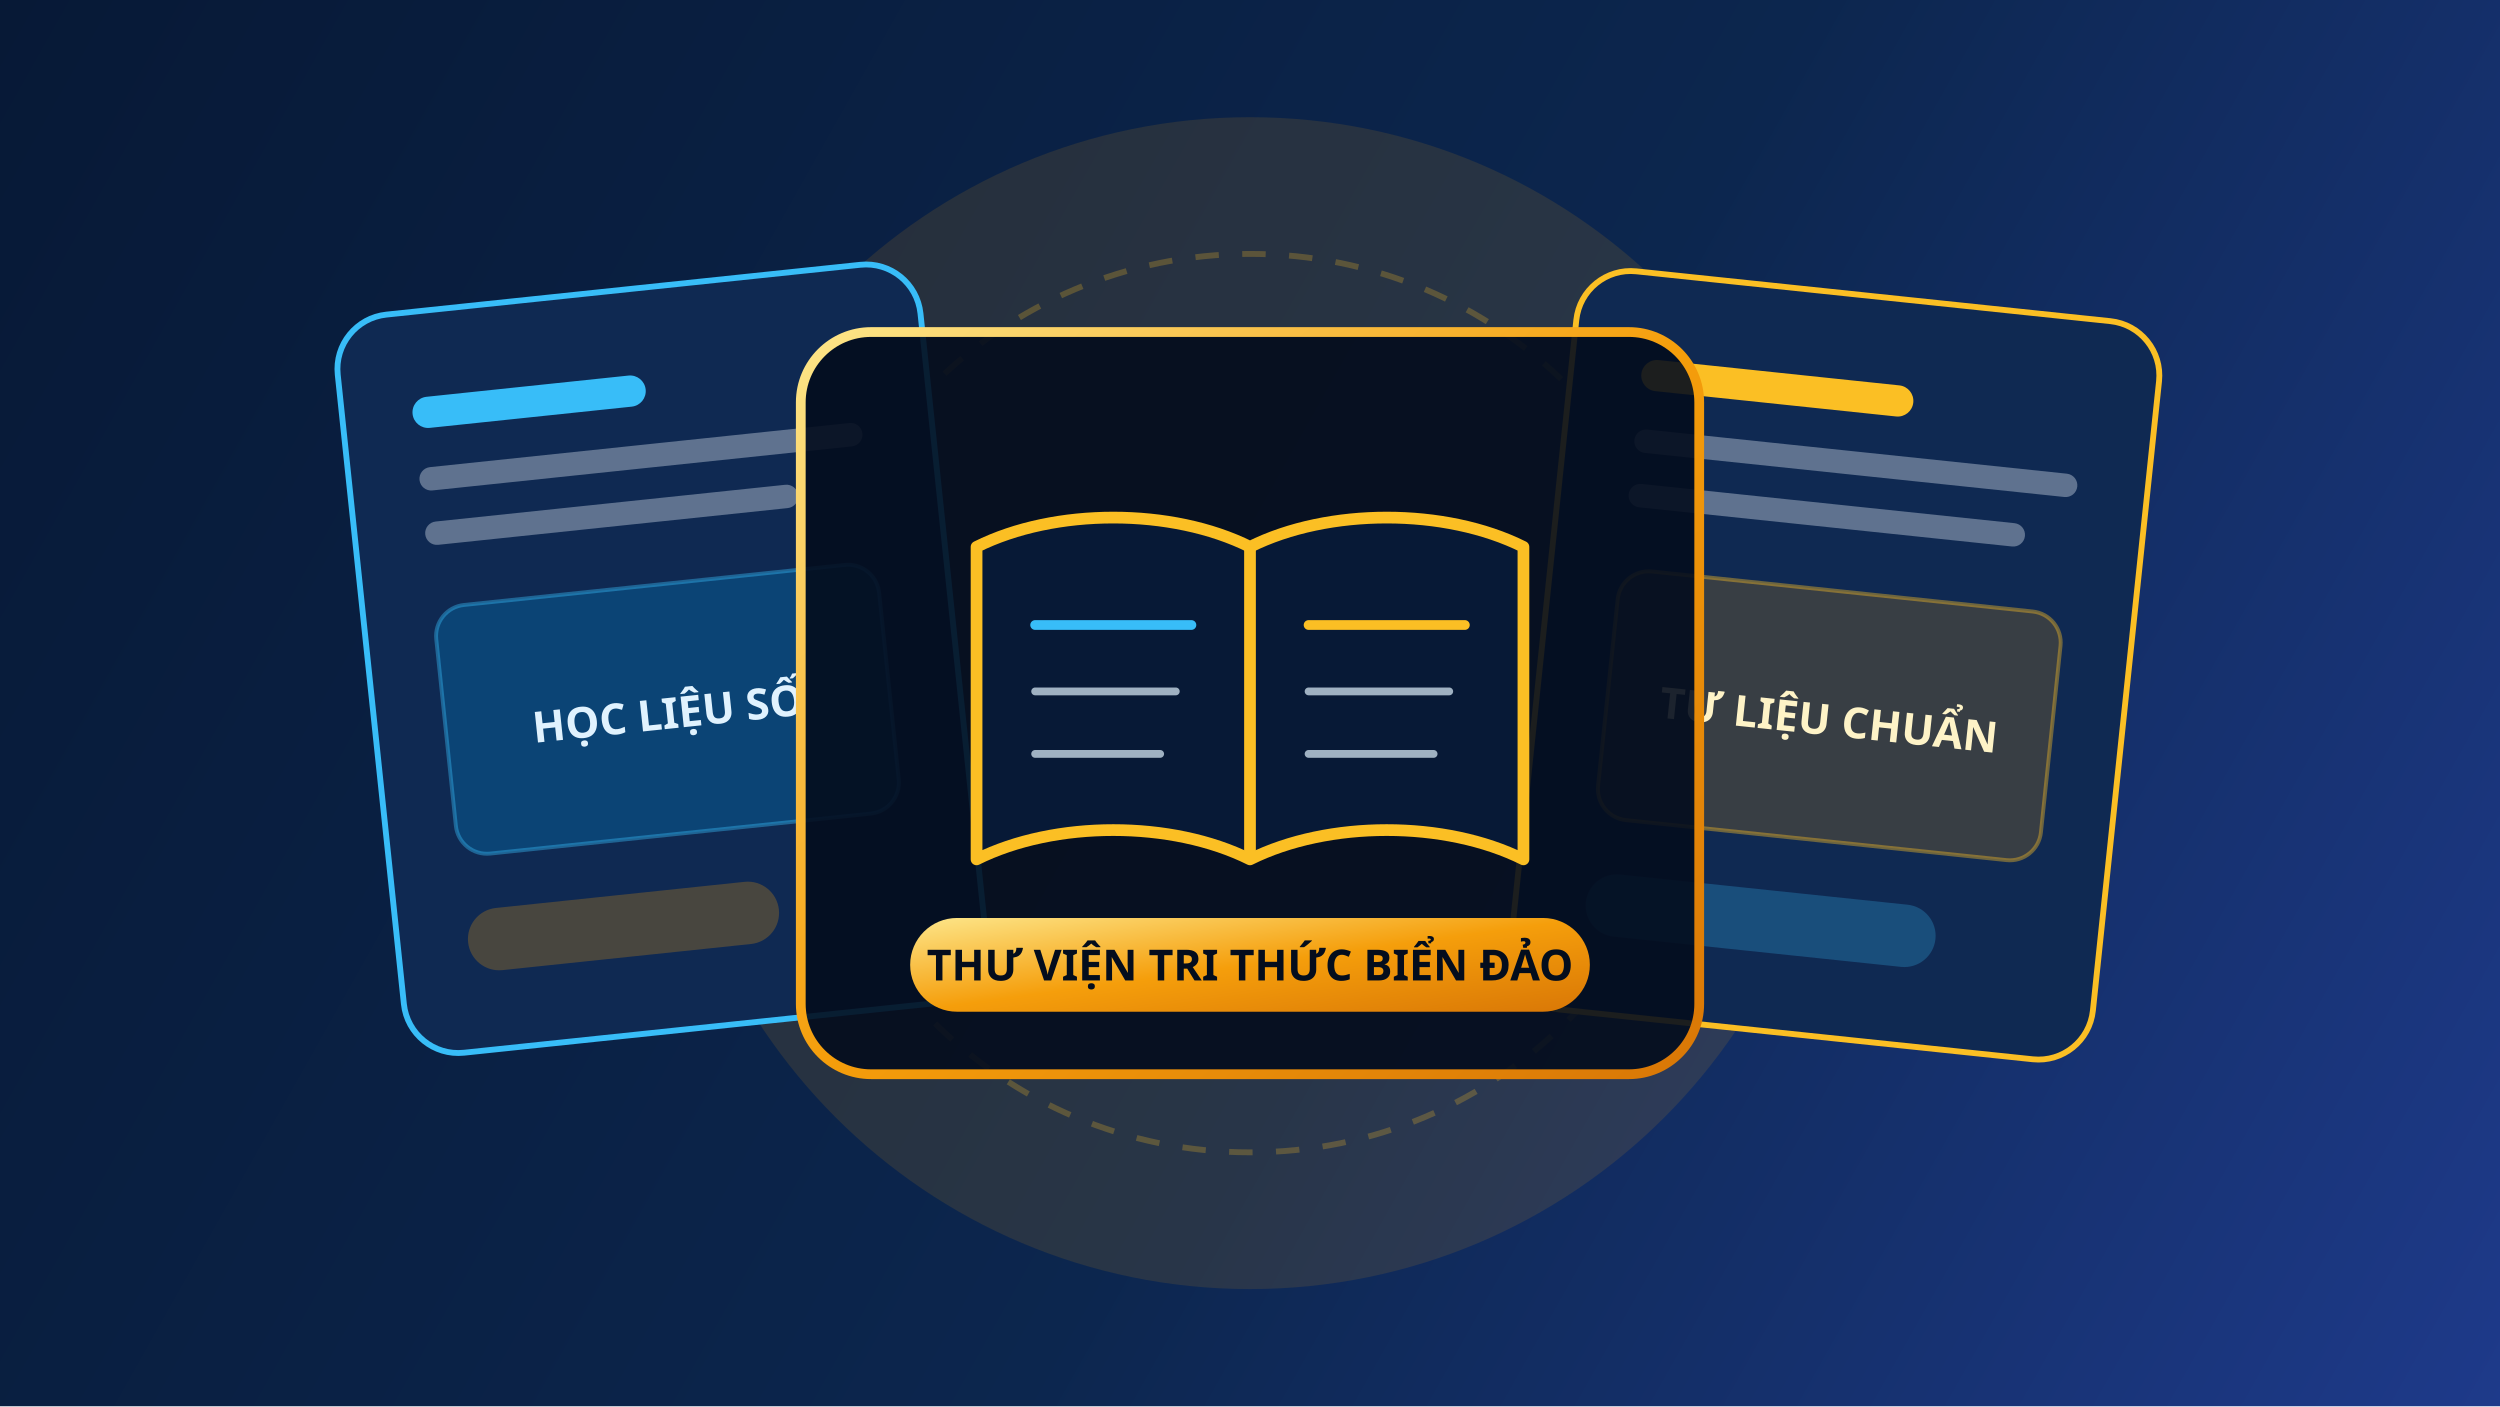
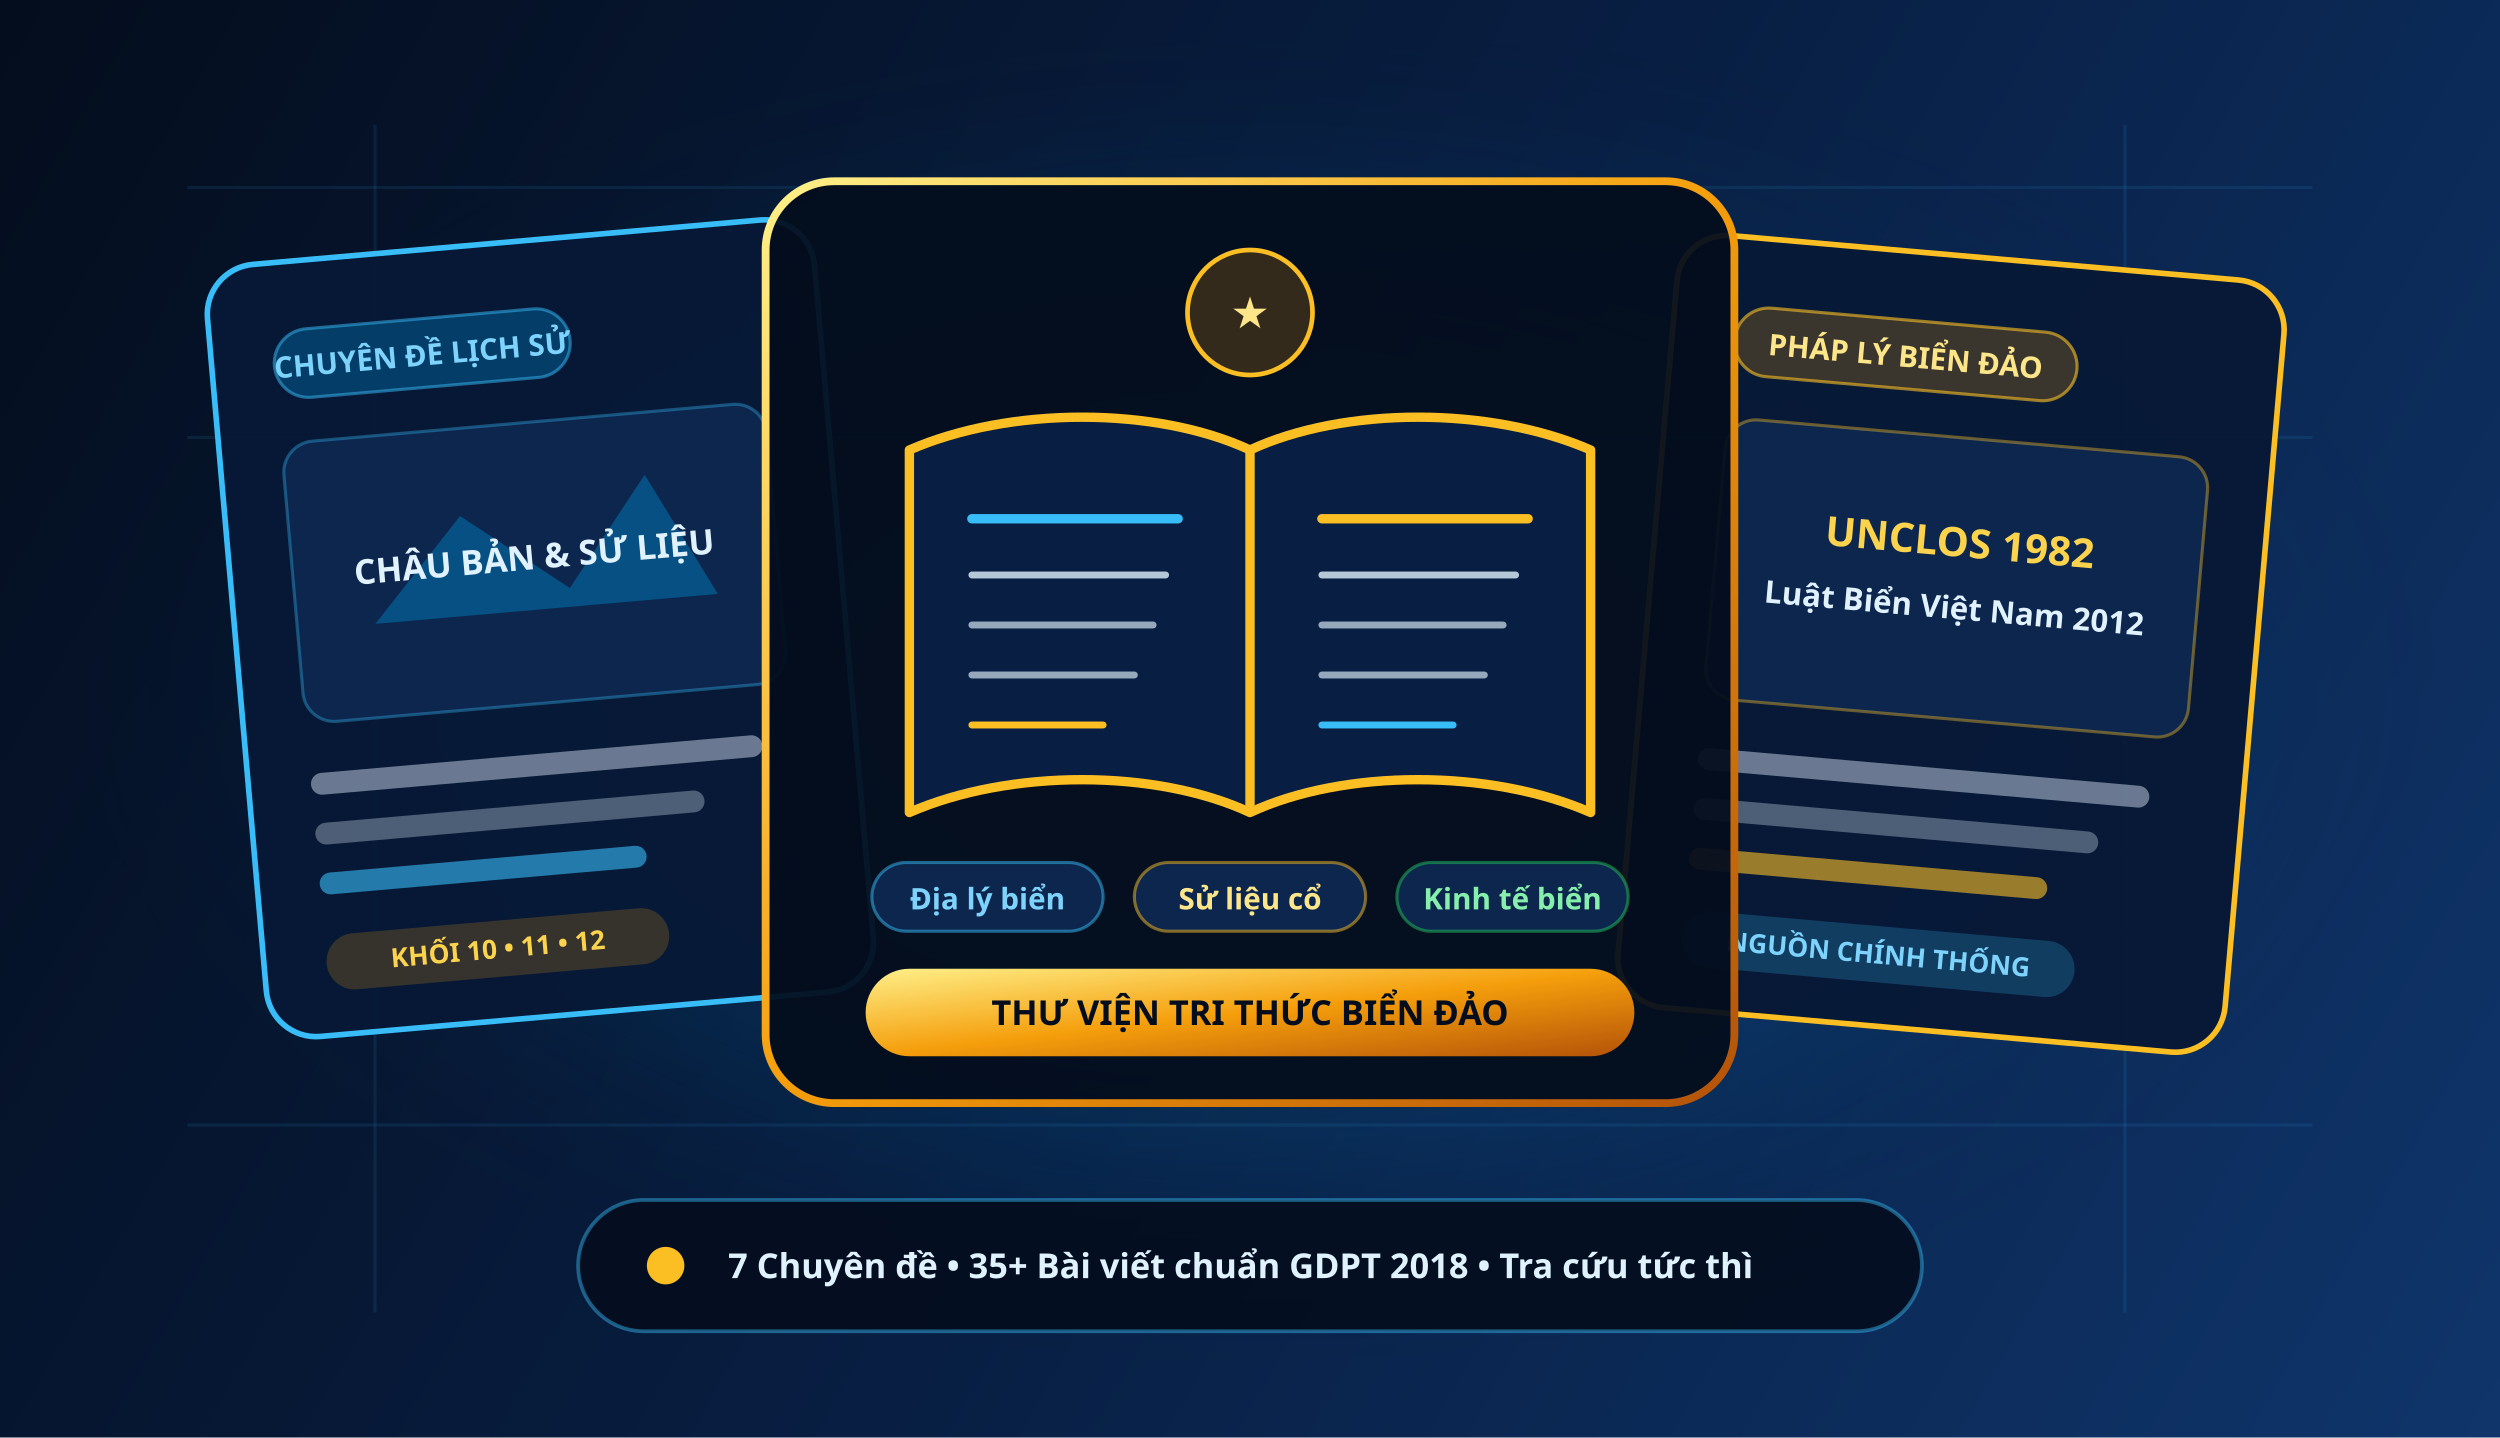
- <svg xmlns="http://www.w3.org/2000/svg" viewBox="0 0 640 360" fill="none">
+ <svg xmlns="http://www.w3.org/2000/svg" viewBox="0 0 800 460" fill="none">
  <defs>
-     <linearGradient id="bgLib" x1="0" y1="0" x2="640" y2="360" gradientUnits="userSpaceOnUse">
-       <stop offset="0%" stop-color="#071936" />
-       <stop offset="55%" stop-color="#0C264E" />
-       <stop offset="100%" stop-color="#1E3A8A" />
+     <linearGradient id="libBg" x1="0" y1="0" x2="800" y2="460" gradientUnits="userSpaceOnUse">
+       <stop offset="0%" stop-color="#040D1D" />
+       <stop offset="50%" stop-color="#081E42" />
+       <stop offset="100%" stop-color="#0F356B" />
    </linearGradient>
-     <linearGradient id="goldBook" x1="0" y1="0" x2="1" y2="1">
-       <stop offset="0%" stop-color="#FDE68A" />
+     <linearGradient id="goldLeaf" x1="0" y1="0" x2="1" y2="1">
+       <stop offset="0%" stop-color="#FEF08A" />
      <stop offset="50%" stop-color="#F59E0B" />
-       <stop offset="100%" stop-color="#D97706" />
+       <stop offset="100%" stop-color="#B45309" />
    </linearGradient>
+     <radialGradient id="libAura" cx="50%" cy="48%" r="48%">
+       <stop offset="0%" stop-color="#F59E0B" stop-opacity="0.22" />
+       <stop offset="65%" stop-color="#0284C7" stop-opacity="0.1" />
+       <stop offset="100%" stop-color="#040D1D" stop-opacity="0" />
+     </radialGradient>
  </defs>
-   <rect width="640" height="360" fill="url(#bgLib)" />
-   <circle cx="320" cy="180" r="150" fill="#F59E0B" fill-opacity="0.12" />
-   <circle cx="320" cy="180" r="115" stroke="#FBBF24" stroke-opacity="0.25" stroke-width="1.5" stroke-dasharray="6 6" />
-   <g transform="translate(85, 82) rotate(-6)">
-     <rect width="150" height="190" rx="14" fill="#0F2952" stroke="#38BDF8" stroke-width="1.5" />
-     <rect x="18" y="22" width="60" height="8" rx="4" fill="#38BDF8" />
-     <rect x="18" y="40" width="114" height="6" rx="3" fill="#94A3B8" opacity="0.6" />
-     <rect x="18" y="54" width="96" height="6" rx="3" fill="#94A3B8" opacity="0.6" />
-     <rect x="18" y="76" width="114" height="64" rx="8" fill="#0284C7" fill-opacity="0.3" stroke="#38BDF8" stroke-opacity="0.4" />
-     <text x="75" y="113" text-anchor="middle" fill="#E0F2FE" font-family="sans-serif" font-size="11" font-weight="700">HỌC LIỆU SỐ</text>
-     <rect x="18" y="154" width="80" height="16" rx="8" fill="#F59E0B" fill-opacity="0.25" />
+   <rect width="800" height="460" fill="url(#libBg)" />
+   <rect width="800" height="460" fill="url(#libAura)" />
+   <g stroke="#38BDF8" stroke-opacity="0.1" stroke-width="1">
+     <line x1="60" y1="60" x2="740" y2="60" />
+     <line x1="60" y1="140" x2="740" y2="140" />
+     <line x1="60" y1="360" x2="740" y2="360" />
+     <line x1="120" y1="40" x2="120" y2="420" />
+     <line x1="680" y1="40" x2="680" y2="420" />
  </g>
-   <g transform="translate(405, 68) rotate(6)">
-     <rect width="150" height="190" rx="14" fill="#0F2952" stroke="#FBBF24" stroke-width="1.5" />
-     <rect x="18" y="22" width="70" height="8" rx="4" fill="#FBBF24" />
-     <rect x="18" y="40" width="114" height="6" rx="3" fill="#94A3B8" opacity="0.6" />
-     <rect x="18" y="54" width="102" height="6" rx="3" fill="#94A3B8" opacity="0.6" />
-     <rect x="18" y="76" width="114" height="64" rx="8" fill="#F59E0B" fill-opacity="0.18" stroke="#FBBF24" stroke-opacity="0.4" />
-     <text x="75" y="113" text-anchor="middle" fill="#FEF3C7" font-family="sans-serif" font-size="11" font-weight="700">TƯ LIỆU CHUẨN</text>
-     <rect x="18" y="154" width="90" height="16" rx="8" fill="#38BDF8" fill-opacity="0.25" />
+   <g transform="translate(65, 86) rotate(-5)">
+     <rect width="195" height="248" rx="16" fill="#071936" fill-opacity="0.95" stroke="#38BDF8" stroke-width="1.8" />
+     <rect x="20" y="22" width="95" height="22" rx="11" fill="#0284C7" fill-opacity="0.35" stroke="#38BDF8" stroke-opacity="0.5" />
+     <text x="67.5" y="37" text-anchor="middle" fill="#7DD3FC" font-family="sans-serif" font-size="9.5" font-weight="800">CHUYÊN ĐỀ LỊCH SỬ</text>
+     <rect x="20" y="58" width="155" height="90" rx="10" fill="#0C264E" stroke="#38BDF8" stroke-opacity="0.35" />
+     <path d="M45 118 L75 86 L108 112 L135 78 L155 118 Z" fill="#0284C7" fill-opacity="0.45" />
+     <text x="97.5" y="105" text-anchor="middle" fill="#E0F2FE" font-family="sans-serif" font-size="11" font-weight="800">CHÂU BẢN &amp; SỬ LIỆU</text>
+     <rect x="20" y="164" width="145" height="7" rx="3.5" fill="#94A3B8" opacity="0.7" />
+     <rect x="20" y="180" width="125" height="7" rx="3.5" fill="#94A3B8" opacity="0.5" />
+     <rect x="20" y="196" width="105" height="7" rx="3.5" fill="#38BDF8" opacity="0.6" />
+     <rect x="20" y="216" width="110" height="18" rx="9" fill="#F59E0B" fill-opacity="0.2" />
+     <text x="75" y="228" text-anchor="middle" fill="#FCD34D" font-family="sans-serif" font-size="8.5" font-weight="700">KHỐI 10 • 11 • 12</text>
  </g>
-   <g transform="translate(205, 85)">
-     <rect x="0" y="0" width="230" height="190" rx="18" fill="#040D1D" fill-opacity="0.9" stroke="url(#goldBook)" stroke-width="2.5" />
-     <path d="M115 55 C95 45, 65 45, 45 55 L45 135 C65 125, 95 125, 115 135 C135 125, 165 125, 185 135 L185 55 C165 45, 135 45, 115 55 Z" fill="#071936" stroke="#FBBF24" stroke-width="3" stroke-linejoin="round" />
-     <line x1="115" y1="55" x2="115" y2="135" stroke="#FBBF24" stroke-width="3" />
-     <line x1="60" y1="75" x2="100" y2="75" stroke="#38BDF8" stroke-width="2.5" stroke-linecap="round" />
-     <line x1="60" y1="92" x2="96" y2="92" stroke="#E0F2FE" stroke-width="2" stroke-linecap="round" opacity="0.7" />
-     <line x1="60" y1="108" x2="92" y2="108" stroke="#E0F2FE" stroke-width="2" stroke-linecap="round" opacity="0.7" />
-     <line x1="130" y1="75" x2="170" y2="75" stroke="#FBBF24" stroke-width="2.5" stroke-linecap="round" />
-     <line x1="130" y1="92" x2="166" y2="92" stroke="#E0F2FE" stroke-width="2" stroke-linecap="round" opacity="0.7" />
-     <line x1="130" y1="108" x2="162" y2="108" stroke="#E0F2FE" stroke-width="2" stroke-linecap="round" opacity="0.7" />
-     <rect x="28" y="150" width="174" height="24" rx="12" fill="url(#goldBook)" />
-     <text x="115" y="166" text-anchor="middle" fill="#040D1D" font-family="sans-serif" font-size="11" font-weight="800">THƯ VIỆN TRI THỨC BIỂN ĐẢO</text>
+   <g transform="translate(538, 74) rotate(5)">
+     <rect width="195" height="248" rx="16" fill="#071936" fill-opacity="0.95" stroke="#FBBF24" stroke-width="1.8" />
+     <rect x="20" y="22" width="110" height="22" rx="11" fill="#F59E0B" fill-opacity="0.22" stroke="#FBBF24" stroke-opacity="0.6" />
+     <text x="75" y="37" text-anchor="middle" fill="#FDE68A" font-family="sans-serif" font-size="9.5" font-weight="800">PHÁP LÝ BIỂN ĐẢO</text>
+     <rect x="20" y="58" width="155" height="90" rx="10" fill="#0C264E" stroke="#FBBF24" stroke-opacity="0.4" />
+     <text x="97.5" y="96" text-anchor="middle" fill="#FCD34D" font-family="sans-serif" font-size="13" font-weight="900">UNCLOS 1982</text>
+     <text x="97.5" y="116" text-anchor="middle" fill="#E0F2FE" font-family="sans-serif" font-size="10" font-weight="600">Luật Biển Việt Nam 2012</text>
+     <rect x="20" y="164" width="145" height="7" rx="3.5" fill="#94A3B8" opacity="0.7" />
+     <rect x="20" y="180" width="130" height="7" rx="3.5" fill="#94A3B8" opacity="0.5" />
+     <rect x="20" y="196" width="115" height="7" rx="3.5" fill="#FBBF24" opacity="0.6" />
+     <rect x="20" y="216" width="126" height="18" rx="9" fill="#38BDF8" fill-opacity="0.22" />
+     <text x="83" y="228" text-anchor="middle" fill="#7DD3FC" font-family="sans-serif" font-size="8.5" font-weight="700">NGUỒN CHÍNH THỐNG</text>
+   </g>
+   <g transform="translate(245, 58)">
+     <rect width="310" height="295" rx="22" fill="#040D1D" fill-opacity="0.94" stroke="url(#goldLeaf)" stroke-width="2.5" />
+     <circle cx="155" cy="42" r="20" fill="#F59E0B" fill-opacity="0.2" stroke="#FBBF24" stroke-width="1.5" />
+     <text x="155" y="47" text-anchor="middle" fill="#FDE68A" font-family="sans-serif" font-size="14" font-weight="900">★</text>
+     <path d="M155 86 C125 72, 78 72, 46 86 L46 202 C78 188, 125 188, 155 202 C185 188, 232 188, 264 202 L264 86 C232 72, 185 72, 155 86 Z" fill="#081E42" stroke="#FBBF24" stroke-width="3" stroke-linejoin="round" />
+     <line x1="155" y1="86" x2="155" y2="202" stroke="#FBBF24" stroke-width="3" />
+     <line x1="66" y1="108" x2="132" y2="108" stroke="#38BDF8" stroke-width="3" stroke-linecap="round" />
+     <line x1="66" y1="126" x2="128" y2="126" stroke="#E0F2FE" stroke-width="2.2" stroke-linecap="round" opacity="0.8" />
+     <line x1="66" y1="142" x2="124" y2="142" stroke="#E0F2FE" stroke-width="2.2" stroke-linecap="round" opacity="0.65" />
+     <line x1="66" y1="158" x2="118" y2="158" stroke="#E0F2FE" stroke-width="2.2" stroke-linecap="round" opacity="0.65" />
+     <line x1="66" y1="174" x2="108" y2="174" stroke="#FBBF24" stroke-width="2.2" stroke-linecap="round" />
+     <line x1="178" y1="108" x2="244" y2="108" stroke="#FBBF24" stroke-width="3" stroke-linecap="round" />
+     <line x1="178" y1="126" x2="240" y2="126" stroke="#E0F2FE" stroke-width="2.2" stroke-linecap="round" opacity="0.8" />
+     <line x1="178" y1="142" x2="236" y2="142" stroke="#E0F2FE" stroke-width="2.2" stroke-linecap="round" opacity="0.65" />
+     <line x1="178" y1="158" x2="230" y2="158" stroke="#E0F2FE" stroke-width="2.2" stroke-linecap="round" opacity="0.65" />
+     <line x1="178" y1="174" x2="220" y2="174" stroke="#38BDF8" stroke-width="2.2" stroke-linecap="round" />
+     <rect x="34" y="218" width="74" height="22" rx="11" fill="#0C264E" stroke="#38BDF8" stroke-opacity="0.5" />
+     <text x="71" y="233" text-anchor="middle" fill="#7DD3FC" font-family="sans-serif" font-size="9.5" font-weight="700">Địa lý biển</text>
+     <rect x="118" y="218" width="74" height="22" rx="11" fill="#0C264E" stroke="#FBBF24" stroke-opacity="0.5" />
+     <text x="155" y="233" text-anchor="middle" fill="#FDE68A" font-family="sans-serif" font-size="9.5" font-weight="700">Sử liệu cổ</text>
+     <rect x="202" y="218" width="74" height="22" rx="11" fill="#0C264E" stroke="#22C55E" stroke-opacity="0.5" />
+     <text x="239" y="233" text-anchor="middle" fill="#86EFAC" font-family="sans-serif" font-size="9.5" font-weight="700">Kinh tế biển</text>
+     <rect x="32" y="252" width="246" height="28" rx="14" fill="url(#goldLeaf)" />
+     <text x="155" y="270" text-anchor="middle" fill="#040D1D" font-family="sans-serif" font-size="11" font-weight="900">THƯ VIỆN TRI THỨC BIỂN ĐẢO</text>
+   </g>
+   <g transform="translate(185, 384)">
+     <rect width="430" height="42" rx="21" fill="#040D1D" fill-opacity="0.9" stroke="#38BDF8" stroke-opacity="0.45" stroke-width="1.2" />
+     <circle cx="28" cy="21" r="6" fill="#FBBF24" />
+     <text x="48" y="25" fill="#E0F2FE" font-family="sans-serif" font-size="11" font-weight="700">7 Chuyên đề • 35+ Bài viết chuẩn GDPT 2018 • Tra cứu tức thì</text>
  </g>
</svg>
